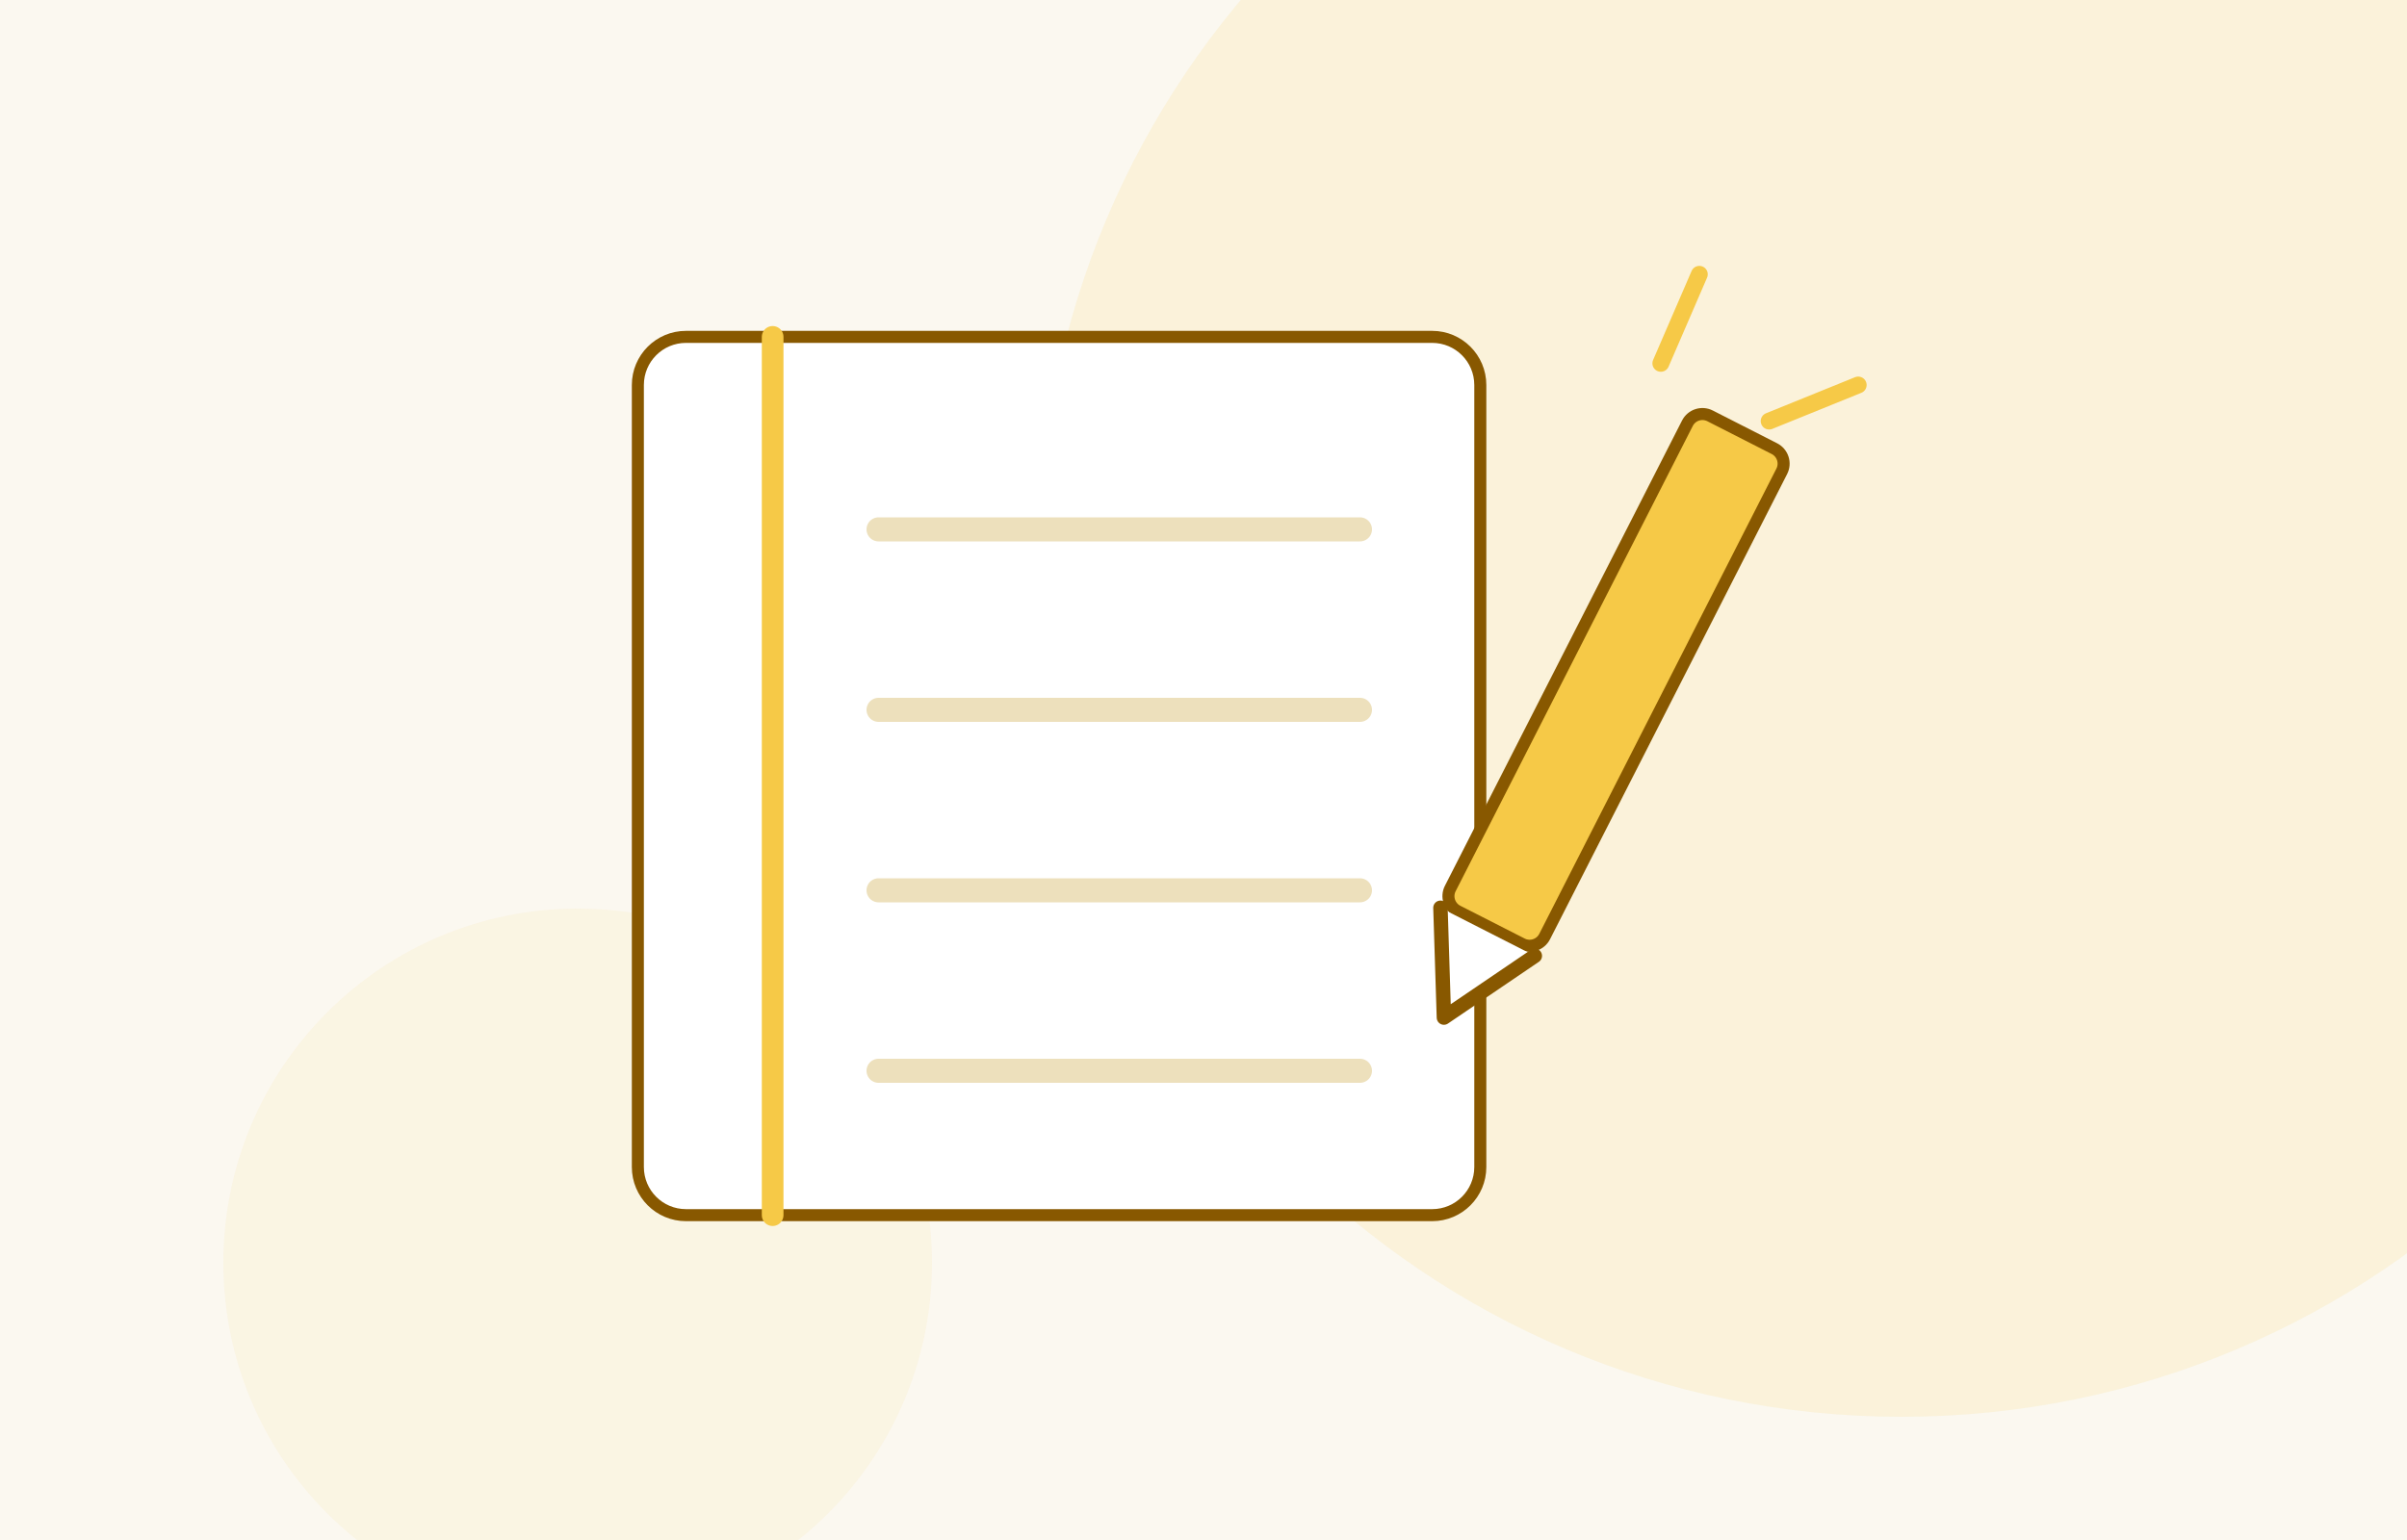
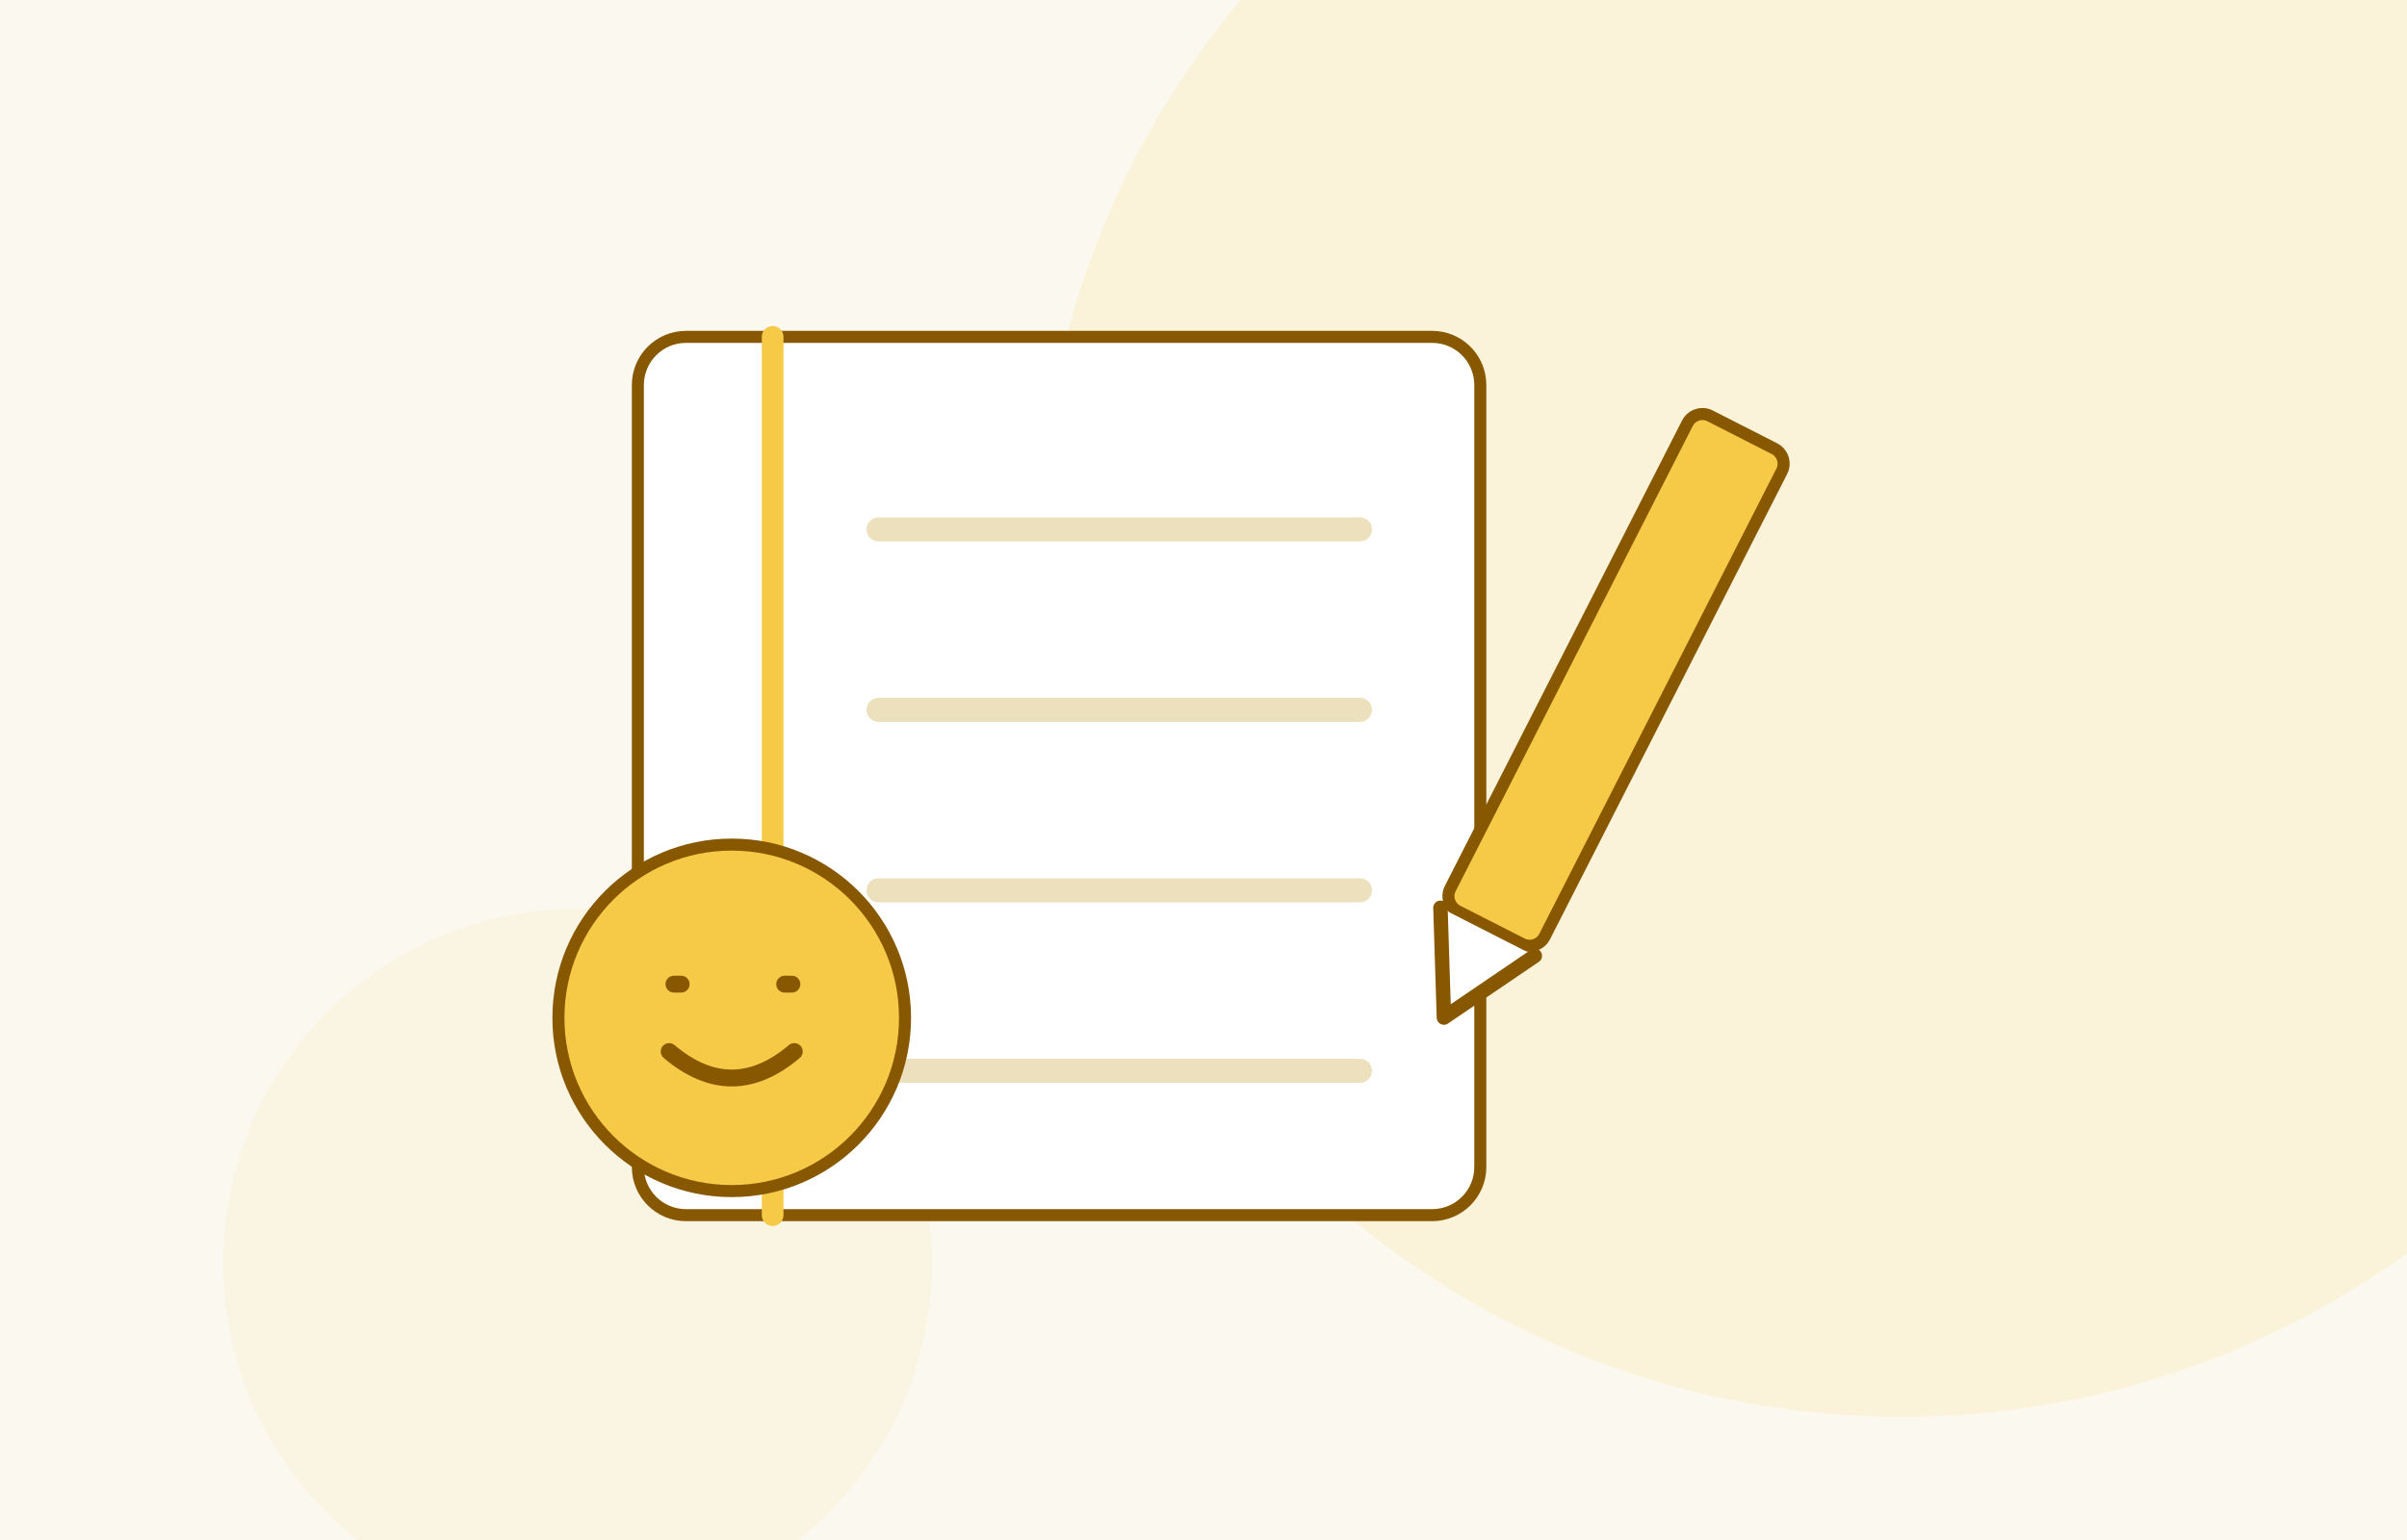
<svg xmlns="http://www.w3.org/2000/svg" viewBox="0 0 1000 640" width="1000" height="640" role="img">
  <rect width="1000" height="640" fill="#fbf8f0" />
  <circle cx="790.0" cy="230.4" r="358.4" fill="#f6c947" opacity=".13" />
  <circle cx="240.0" cy="524.8" r="147.2" fill="#f6c947" opacity=".08" />
  <g transform="translate(500 325) scale(1)">
    <rect x="-235" y="-185" width="350" height="365" rx="20" fill="white" stroke="#885800" stroke-width="5" />
    <path d="M -179 -185 V 180" fill="none" stroke="#f6c947" stroke-width="9" stroke-linecap="round" stroke-linejoin="round" />
    <path d="M -135 -105 H 65" fill="none" stroke="#ede0bc" stroke-width="10" stroke-linecap="round" stroke-linejoin="round" />
    <path d="M -135 -30 H 65" fill="none" stroke="#ede0bc" stroke-width="10" stroke-linecap="round" stroke-linejoin="round" />
    <path d="M -135 45 H 65" fill="none" stroke="#ede0bc" stroke-width="10" stroke-linecap="round" stroke-linejoin="round" />
    <path d="M -135 120 H 65" fill="none" stroke="#ede0bc" stroke-width="10" stroke-linecap="round" stroke-linejoin="round" />
    <g transform="translate(168,-38) rotate(27)">
      <rect x="-21" y="-121" width="44" height="231" rx="7" fill="#f6c947" stroke="#885800" stroke-width="5" />
      <path d="M -21 112 l 22 40 22 -40" fill="white" stroke="#885800" stroke-width="6" stroke-linecap="round" stroke-linejoin="round" />
    </g>
-     <path d="M 190 -174 l 16 -37 M 235 -150 l 37 -15" fill="none" stroke="#f6c947" stroke-width="7" stroke-linecap="round" stroke-linejoin="round" />
+     <circle cx="-196" cy="98" r="72" fill="#f6c947" stroke="#885800" stroke-width="5" />
+     <path d="M -220 84 h 3 M -174 84 h 3 M -222 112 q 26 22 52 0" fill="none" stroke="#885800" stroke-width="7" stroke-linecap="round" stroke-linejoin="round" />
  </g>
</svg>
